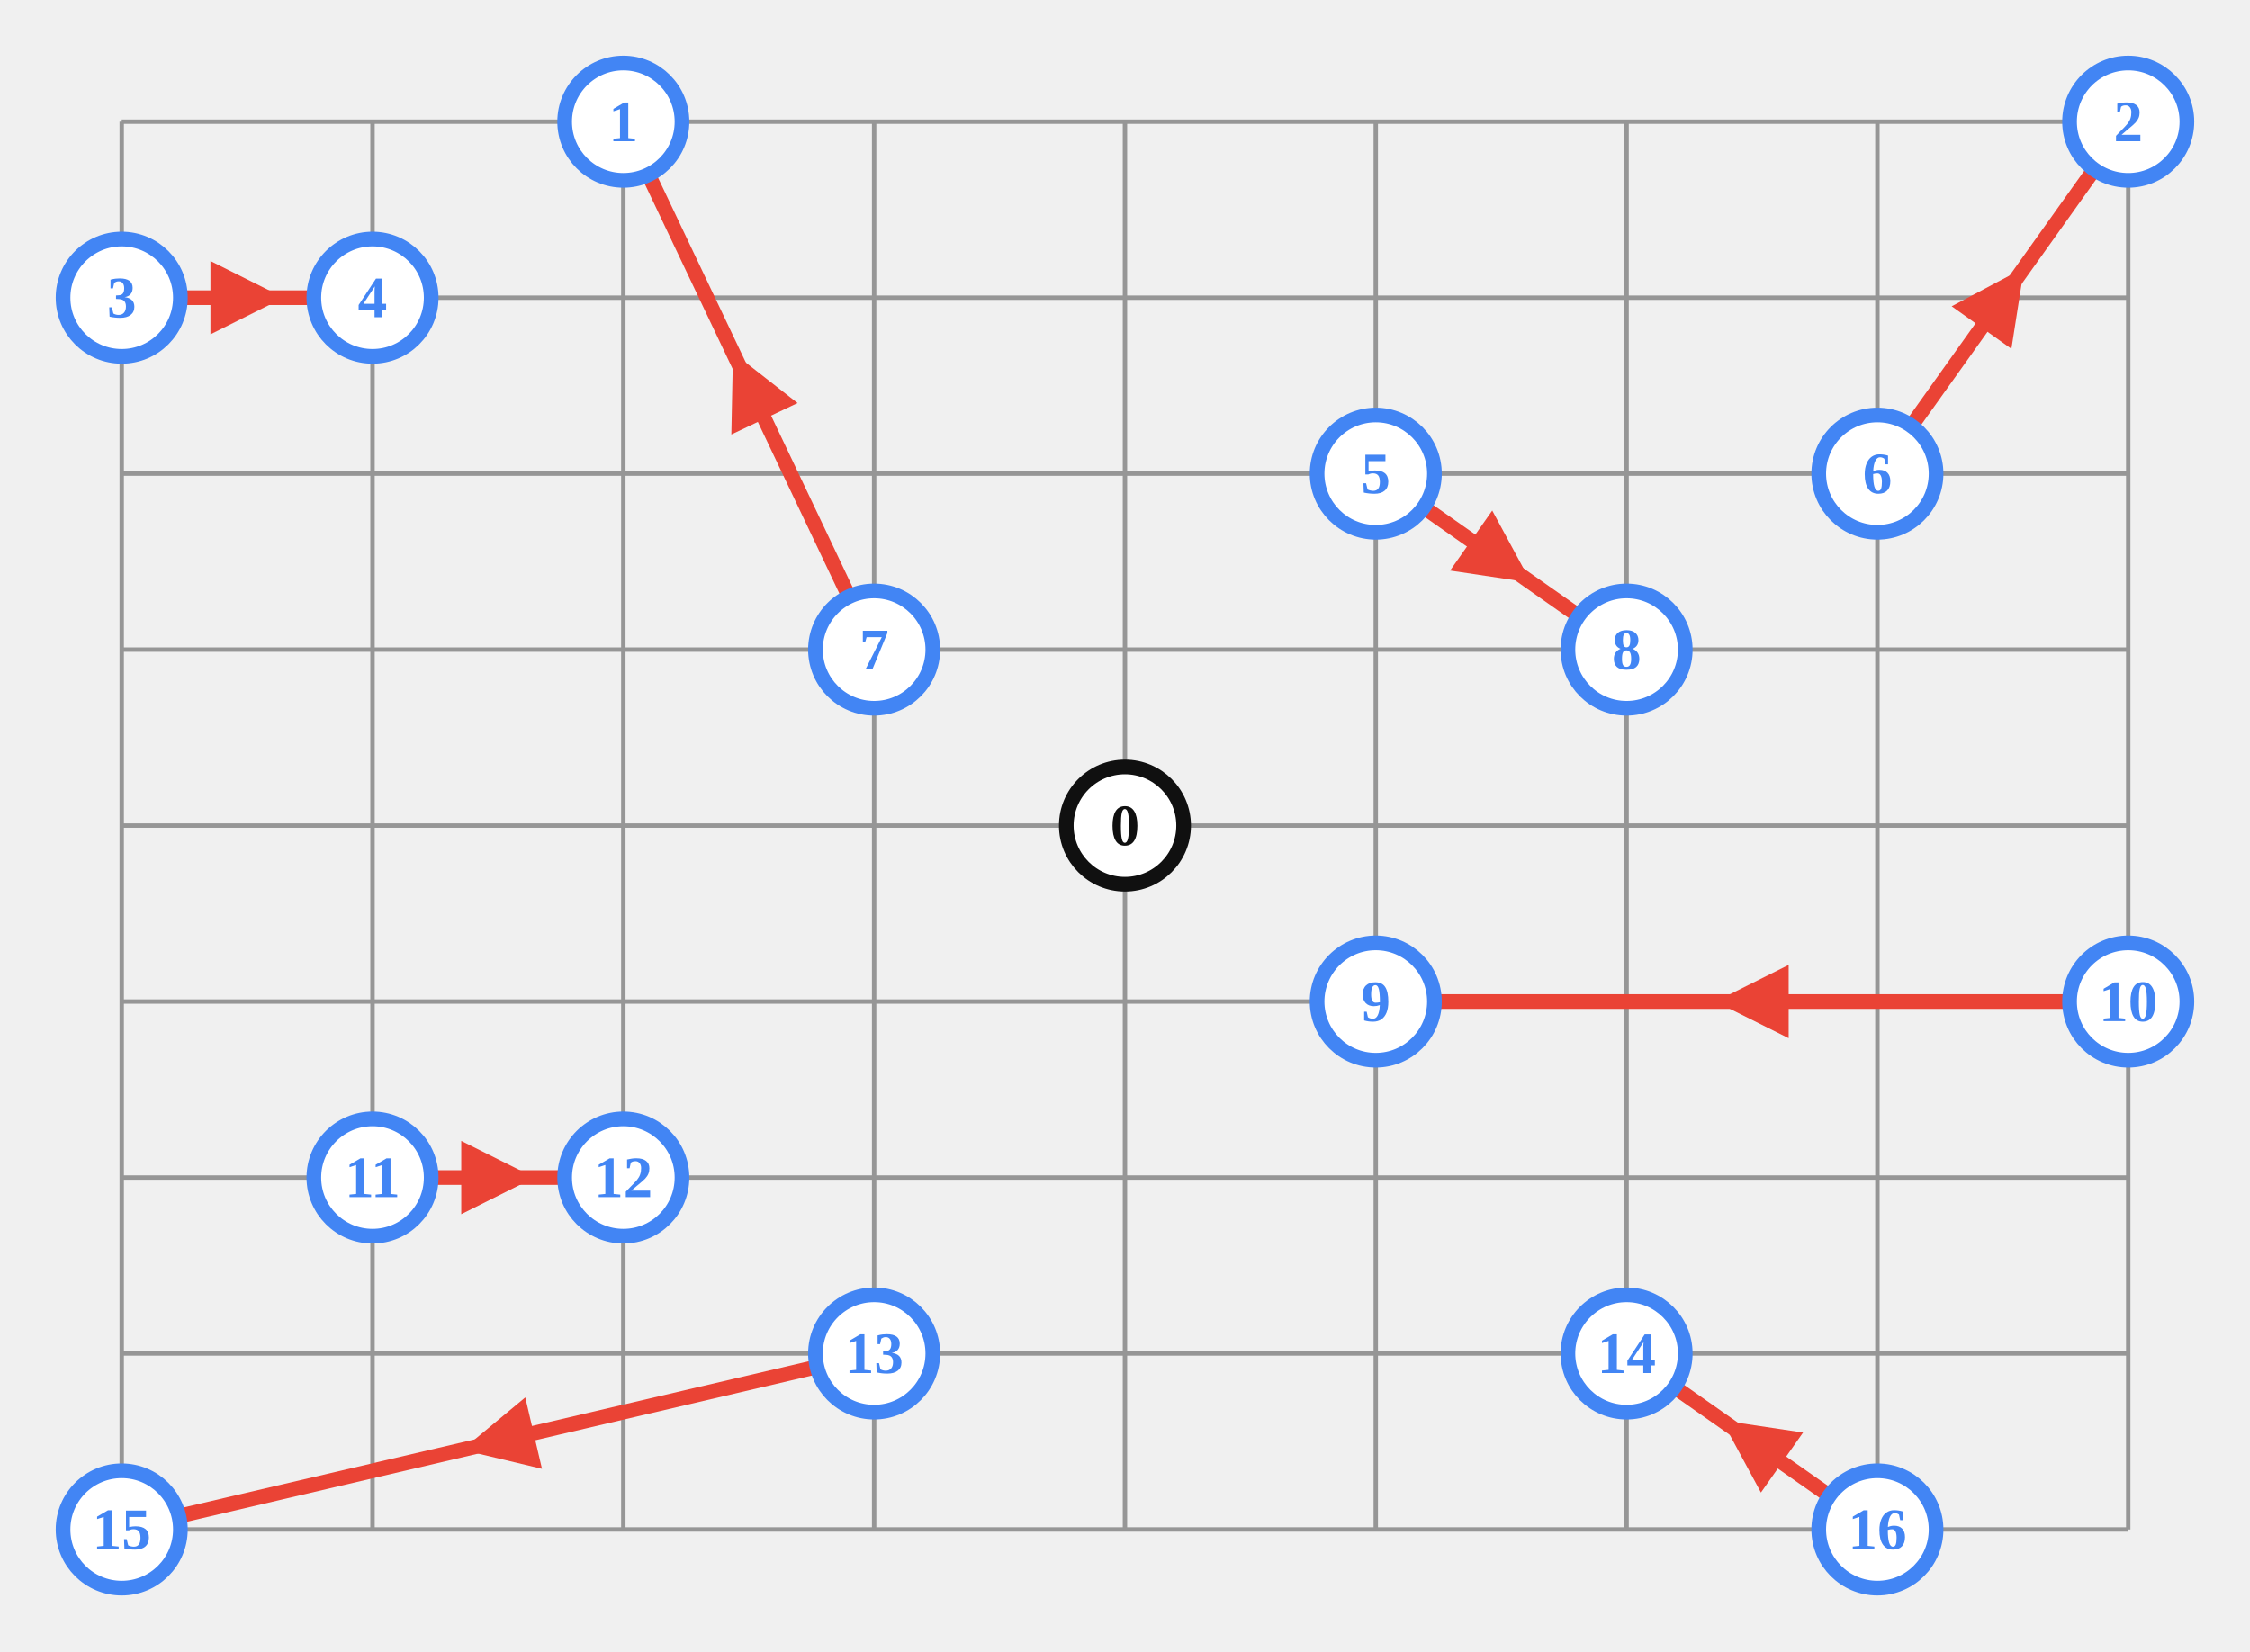
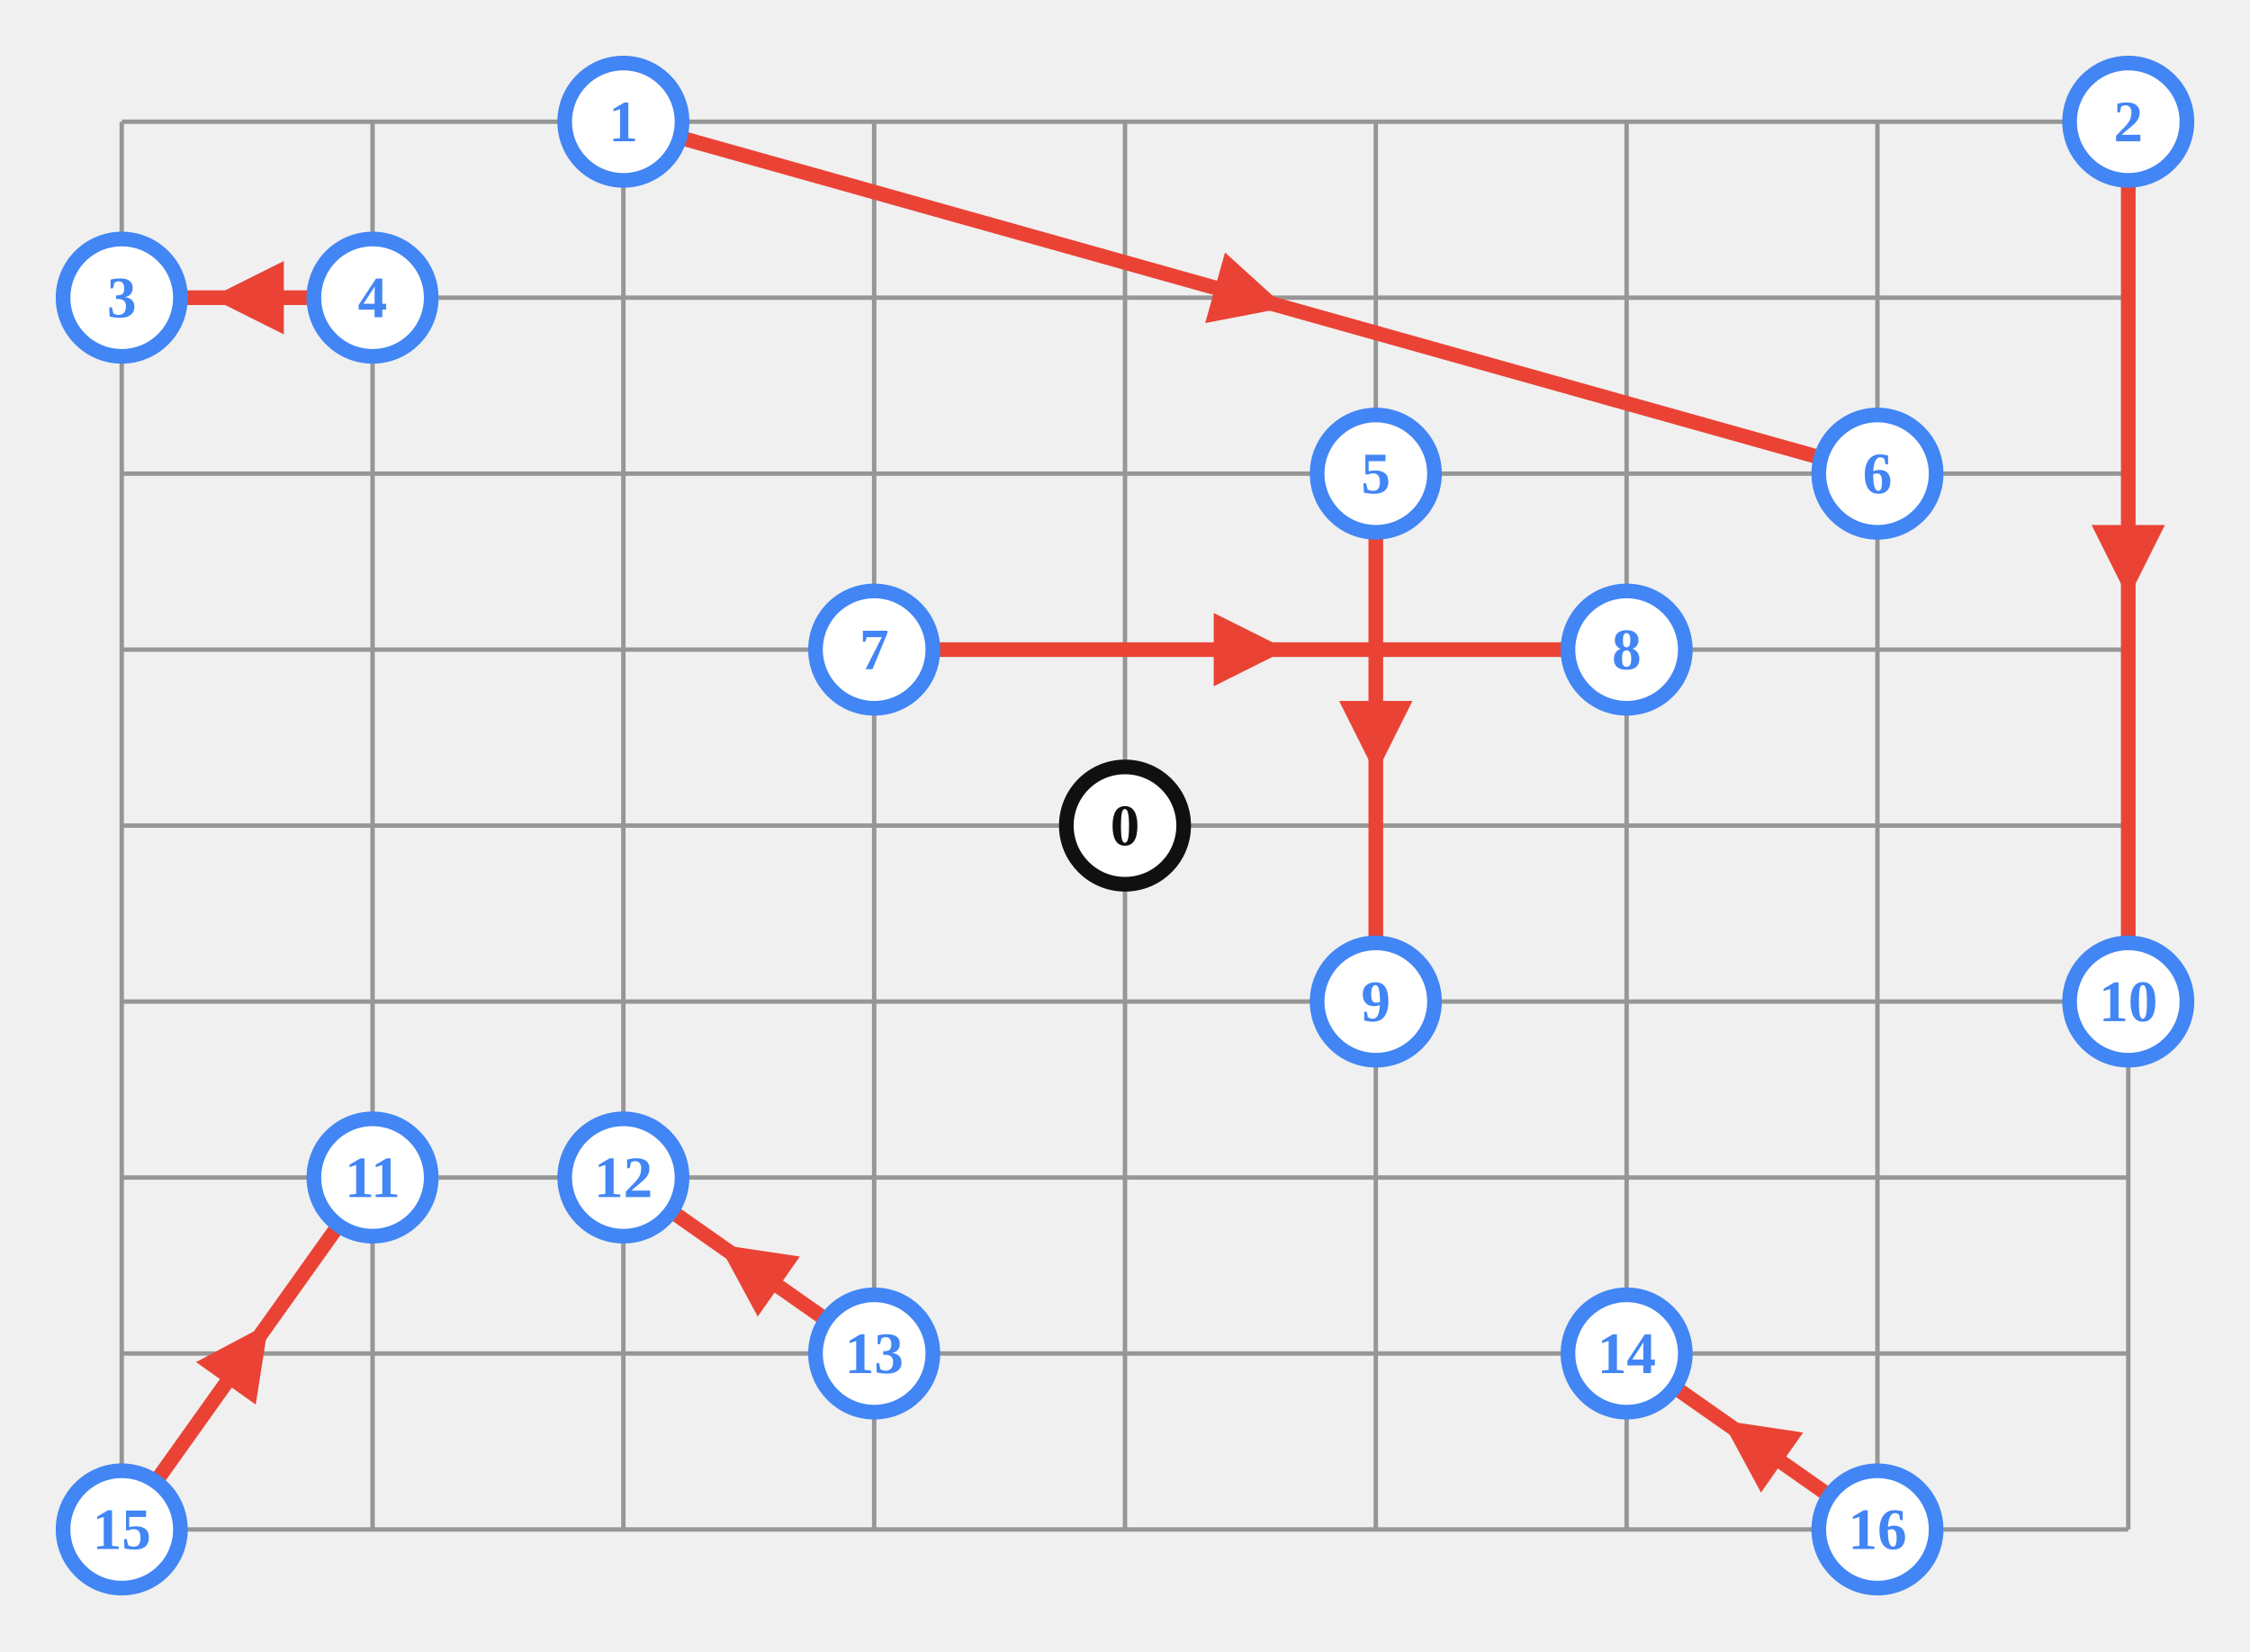
<svg xmlns="http://www.w3.org/2000/svg" version="1.1" width="1022.667" height="750.667" viewBox="-55.333 -55.333 1022.667 750.667">
  <defs>
    <marker id="arrow_blue" viewBox="0 0 16 16" refX="8" refY="8" markerUnits="strokeWidth" markerWidth="5" markerHeight="5" orient="auto">
      <path d="M 0 0 L 16 8 L 0 16 z" stroke="none" fill="#4285F4" />
    </marker>
    <marker id="arrow_red" viewBox="0 0 16 16" refX="8" refY="8" markerUnits="strokeWidth" markerWidth="5" markerHeight="5" orient="auto">
      <path d="M 0 0 L 16 8 L 0 16 z" stroke="none" fill="#EA4335" />
    </marker>
    <marker id="arrow_yellow" viewBox="0 0 16 16" refX="8" refY="8" markerUnits="strokeWidth" markerWidth="5" markerHeight="5" orient="auto">
      <path d="M 0 0 L 16 8 L 0 16 z" stroke="none" fill="#FBBC05" />
    </marker>
    <marker id="arrow_green" viewBox="0 0 16 16" refX="8" refY="8" markerUnits="strokeWidth" markerWidth="5" markerHeight="5" orient="auto">
      <path d="M 0 0 L 16 8 L 0 16 z" stroke="none" fill="#34A853" />
    </marker>
    <marker id="arrow_black" viewBox="0 0 16 16" refX="8" refY="8" markerUnits="strokeWidth" markerWidth="5" markerHeight="5" orient="auto">
      <path d="M 0 0 L 16 8 L 0 16 z" stroke="none" fill="#101010" />
    </marker>
    <marker id="arrow_white" viewBox="0 0 16 16" refX="8" refY="8" markerUnits="strokeWidth" markerWidth="5" markerHeight="5" orient="auto">
      <path d="M 0 0 L 16 8 L 0 16 z" stroke="none" fill="#FFFFFF" />
    </marker>
  </defs>
  <line x1="0" y1="0" x2="912" y2="0" style="stroke-width:2;stroke:#969696;fill:none" />
  <line x1="0" y1="80" x2="912" y2="80" style="stroke-width:2;stroke:#969696;fill:none" />
  <line x1="0" y1="160" x2="912" y2="160" style="stroke-width:2;stroke:#969696;fill:none" />
  <line x1="0" y1="240" x2="912" y2="240" style="stroke-width:2;stroke:#969696;fill:none" />
  <line x1="0" y1="320" x2="912" y2="320" style="stroke-width:2;stroke:#969696;fill:none" />
  <line x1="0" y1="400" x2="912" y2="400" style="stroke-width:2;stroke:#969696;fill:none" />
  <line x1="0" y1="480" x2="912" y2="480" style="stroke-width:2;stroke:#969696;fill:none" />
  <line x1="0" y1="560" x2="912" y2="560" style="stroke-width:2;stroke:#969696;fill:none" />
  <line x1="0" y1="640" x2="912" y2="640" style="stroke-width:2;stroke:#969696;fill:none" />
  <line x1="0" y1="0" x2="0" y2="640" style="stroke-width:2;stroke:#969696;fill:none" />
  <line x1="114" y1="0" x2="114" y2="640" style="stroke-width:2;stroke:#969696;fill:none" />
  <line x1="228" y1="0" x2="228" y2="640" style="stroke-width:2;stroke:#969696;fill:none" />
  <line x1="342" y1="0" x2="342" y2="640" style="stroke-width:2;stroke:#969696;fill:none" />
  <line x1="456" y1="0" x2="456" y2="640" style="stroke-width:2;stroke:#969696;fill:none" />
  <line x1="570" y1="0" x2="570" y2="640" style="stroke-width:2;stroke:#969696;fill:none" />
  <line x1="684" y1="0" x2="684" y2="640" style="stroke-width:2;stroke:#969696;fill:none" />
  <line x1="798" y1="0" x2="798" y2="640" style="stroke-width:2;stroke:#969696;fill:none" />
  <line x1="912" y1="0" x2="912" y2="640" style="stroke-width:2;stroke:#969696;fill:none" />
-   <polyline points="342,240 285.0,120.0 228,0" style="stroke-width:6.667;stroke:#EA4335;fill:none;marker-mid:url(#arrow_red)" />
-   <polyline points="0,80 57.0,80.0 114,80" style="stroke-width:6.667;stroke:#EA4335;fill:none;marker-mid:url(#arrow_red)" />
-   <polyline points="570,160 627.0,200.0 684,240" style="stroke-width:6.667;stroke:#EA4335;fill:none;marker-mid:url(#arrow_red)" />
-   <polyline points="798,160 855.0,80.0 912,0" style="stroke-width:6.667;stroke:#EA4335;fill:none;marker-mid:url(#arrow_red)" />
-   <polyline points="114,480 171.0,480.0 228,480" style="stroke-width:6.667;stroke:#EA4335;fill:none;marker-mid:url(#arrow_red)" />
-   <polyline points="342,560 171.0,600.0 0,640" style="stroke-width:6.667;stroke:#EA4335;fill:none;marker-mid:url(#arrow_red)" />
-   <polyline points="912,400 741.0,400.0 570,400" style="stroke-width:6.667;stroke:#EA4335;fill:none;marker-mid:url(#arrow_red)" />
+   <polyline points="228,0 513.0,80.0 798,160" style="stroke-width:6.667;stroke:#EA4335;fill:none;marker-mid:url(#arrow_red)" />
+   <polyline points="912,0 912.0,200.0 912,400" style="stroke-width:6.667;stroke:#EA4335;fill:none;marker-mid:url(#arrow_red)" />
+   <polyline points="114,80 57.0,80.0 0,80" style="stroke-width:6.667;stroke:#EA4335;fill:none;marker-mid:url(#arrow_red)" />
+   <polyline points="570,160 570.0,280.0 570,400" style="stroke-width:6.667;stroke:#EA4335;fill:none;marker-mid:url(#arrow_red)" />
+   <polyline points="342,240 513.0,240.0 684,240" style="stroke-width:6.667;stroke:#EA4335;fill:none;marker-mid:url(#arrow_red)" />
+   <polyline points="0,640 57.0,560.0 114,480" style="stroke-width:6.667;stroke:#EA4335;fill:none;marker-mid:url(#arrow_red)" />
+   <polyline points="342,560 285.0,520.0 228,480" style="stroke-width:6.667;stroke:#EA4335;fill:none;marker-mid:url(#arrow_red)" />
  <polyline points="798,640 741.0,600.0 684,560" style="stroke-width:6.667;stroke:#EA4335;fill:none;marker-mid:url(#arrow_red)" />
  <circle cx="228" cy="0" r="26.667" style="stroke-width:6.667;stroke:#4285F4;fill:white" />
  <text x="228" y="0" dy="8.889" style="text-anchor:middle;font-weight:bold;font-size:26.667;stroke:none;fill:#4285F4">1</text>
  <circle cx="912" cy="0" r="26.667" style="stroke-width:6.667;stroke:#4285F4;fill:white" />
  <text x="912" y="0" dy="8.889" style="text-anchor:middle;font-weight:bold;font-size:26.667;stroke:none;fill:#4285F4">2</text>
  <circle cx="0" cy="80" r="26.667" style="stroke-width:6.667;stroke:#4285F4;fill:white" />
  <text x="0" y="80" dy="8.889" style="text-anchor:middle;font-weight:bold;font-size:26.667;stroke:none;fill:#4285F4">3</text>
  <circle cx="114" cy="80" r="26.667" style="stroke-width:6.667;stroke:#4285F4;fill:white" />
  <text x="114" y="80" dy="8.889" style="text-anchor:middle;font-weight:bold;font-size:26.667;stroke:none;fill:#4285F4">4</text>
  <circle cx="570" cy="160" r="26.667" style="stroke-width:6.667;stroke:#4285F4;fill:white" />
  <text x="570" y="160" dy="8.889" style="text-anchor:middle;font-weight:bold;font-size:26.667;stroke:none;fill:#4285F4">5</text>
  <circle cx="798" cy="160" r="26.667" style="stroke-width:6.667;stroke:#4285F4;fill:white" />
  <text x="798" y="160" dy="8.889" style="text-anchor:middle;font-weight:bold;font-size:26.667;stroke:none;fill:#4285F4">6</text>
  <circle cx="342" cy="240" r="26.667" style="stroke-width:6.667;stroke:#4285F4;fill:white" />
  <text x="342" y="240" dy="8.889" style="text-anchor:middle;font-weight:bold;font-size:26.667;stroke:none;fill:#4285F4">7</text>
  <circle cx="684" cy="240" r="26.667" style="stroke-width:6.667;stroke:#4285F4;fill:white" />
  <text x="684" y="240" dy="8.889" style="text-anchor:middle;font-weight:bold;font-size:26.667;stroke:none;fill:#4285F4">8</text>
  <circle cx="570" cy="400" r="26.667" style="stroke-width:6.667;stroke:#4285F4;fill:white" />
  <text x="570" y="400" dy="8.889" style="text-anchor:middle;font-weight:bold;font-size:26.667;stroke:none;fill:#4285F4">9</text>
  <circle cx="912" cy="400" r="26.667" style="stroke-width:6.667;stroke:#4285F4;fill:white" />
  <text x="912" y="400" dy="8.889" style="text-anchor:middle;font-weight:bold;font-size:26.667;stroke:none;fill:#4285F4">10</text>
  <circle cx="114" cy="480" r="26.667" style="stroke-width:6.667;stroke:#4285F4;fill:white" />
  <text x="114" y="480" dy="8.889" style="text-anchor:middle;font-weight:bold;font-size:26.667;stroke:none;fill:#4285F4">11</text>
  <circle cx="228" cy="480" r="26.667" style="stroke-width:6.667;stroke:#4285F4;fill:white" />
  <text x="228" y="480" dy="8.889" style="text-anchor:middle;font-weight:bold;font-size:26.667;stroke:none;fill:#4285F4">12</text>
  <circle cx="342" cy="560" r="26.667" style="stroke-width:6.667;stroke:#4285F4;fill:white" />
  <text x="342" y="560" dy="8.889" style="text-anchor:middle;font-weight:bold;font-size:26.667;stroke:none;fill:#4285F4">13</text>
  <circle cx="684" cy="560" r="26.667" style="stroke-width:6.667;stroke:#4285F4;fill:white" />
  <text x="684" y="560" dy="8.889" style="text-anchor:middle;font-weight:bold;font-size:26.667;stroke:none;fill:#4285F4">14</text>
  <circle cx="0" cy="640" r="26.667" style="stroke-width:6.667;stroke:#4285F4;fill:white" />
  <text x="0" y="640" dy="8.889" style="text-anchor:middle;font-weight:bold;font-size:26.667;stroke:none;fill:#4285F4">15</text>
  <circle cx="798" cy="640" r="26.667" style="stroke-width:6.667;stroke:#4285F4;fill:white" />
  <text x="798" y="640" dy="8.889" style="text-anchor:middle;font-weight:bold;font-size:26.667;stroke:none;fill:#4285F4">16</text>
  <circle cx="456" cy="320" r="26.667" style="stroke-width:6.667;stroke:#101010;fill:white" />
  <text x="456" y="320" dy="8.889" style="text-anchor:middle;font-weight:bold;font-size:26.667;stroke:none;fill:#101010">0</text>
</svg>
